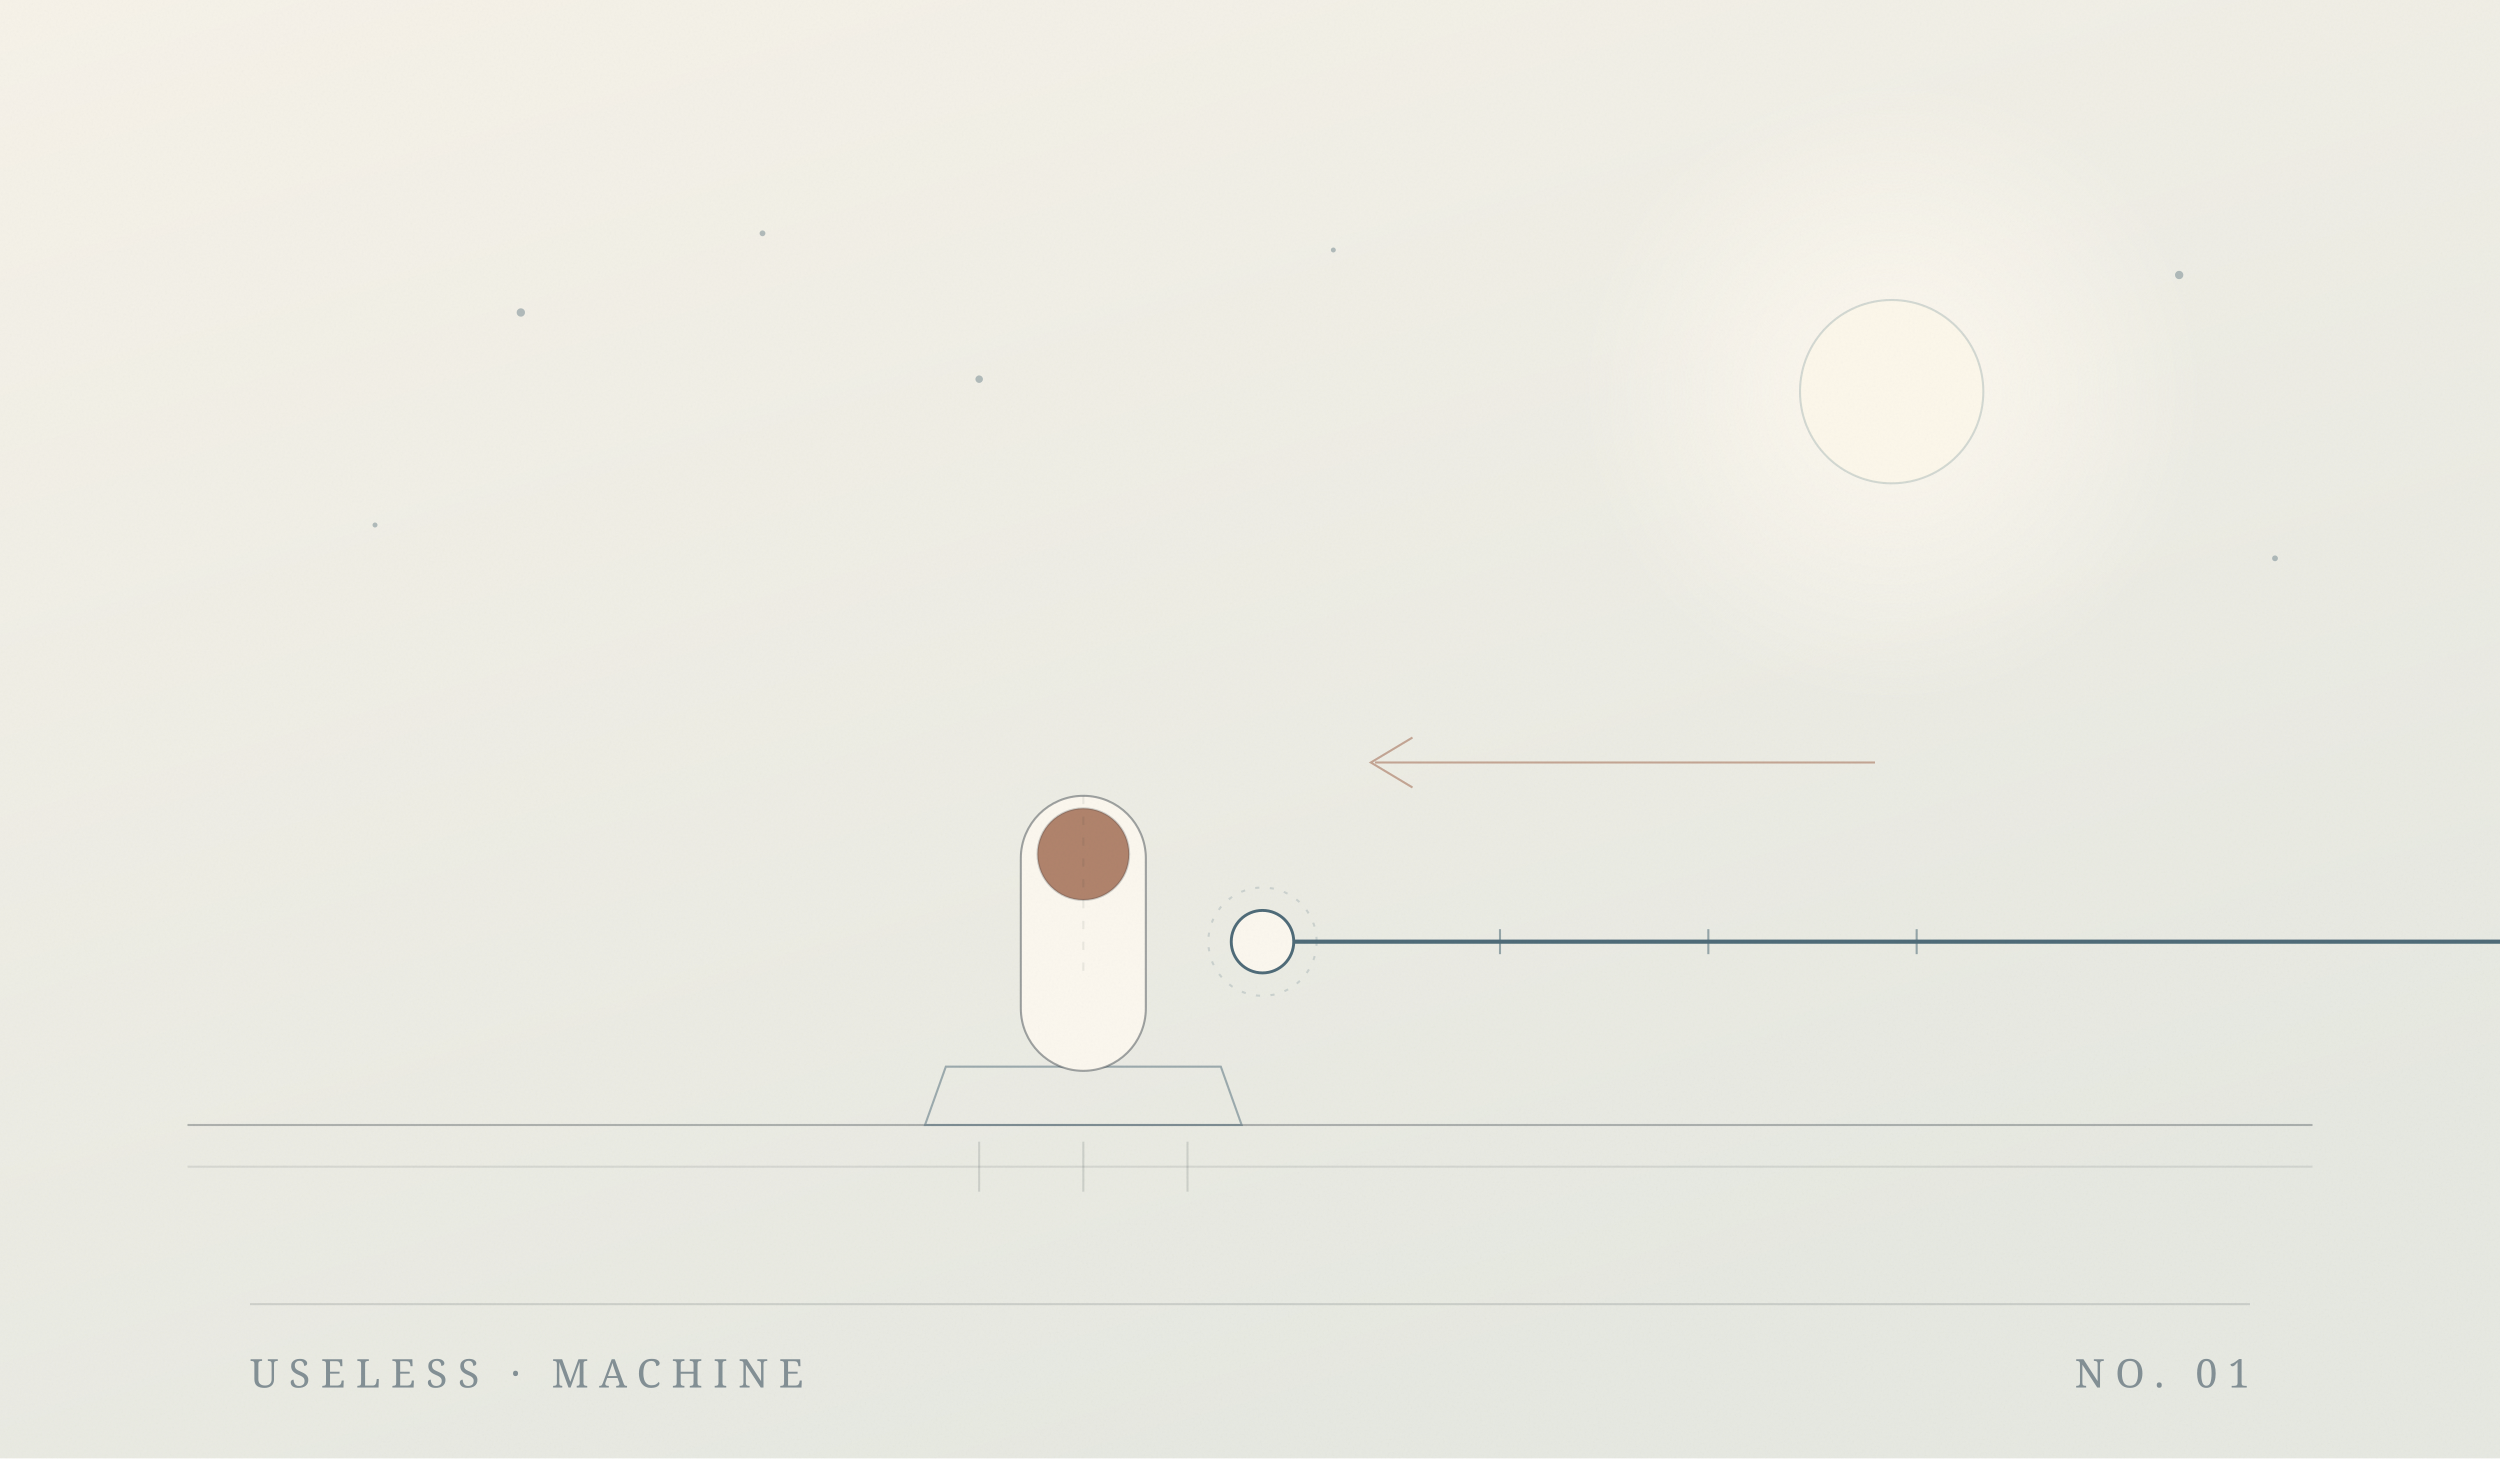
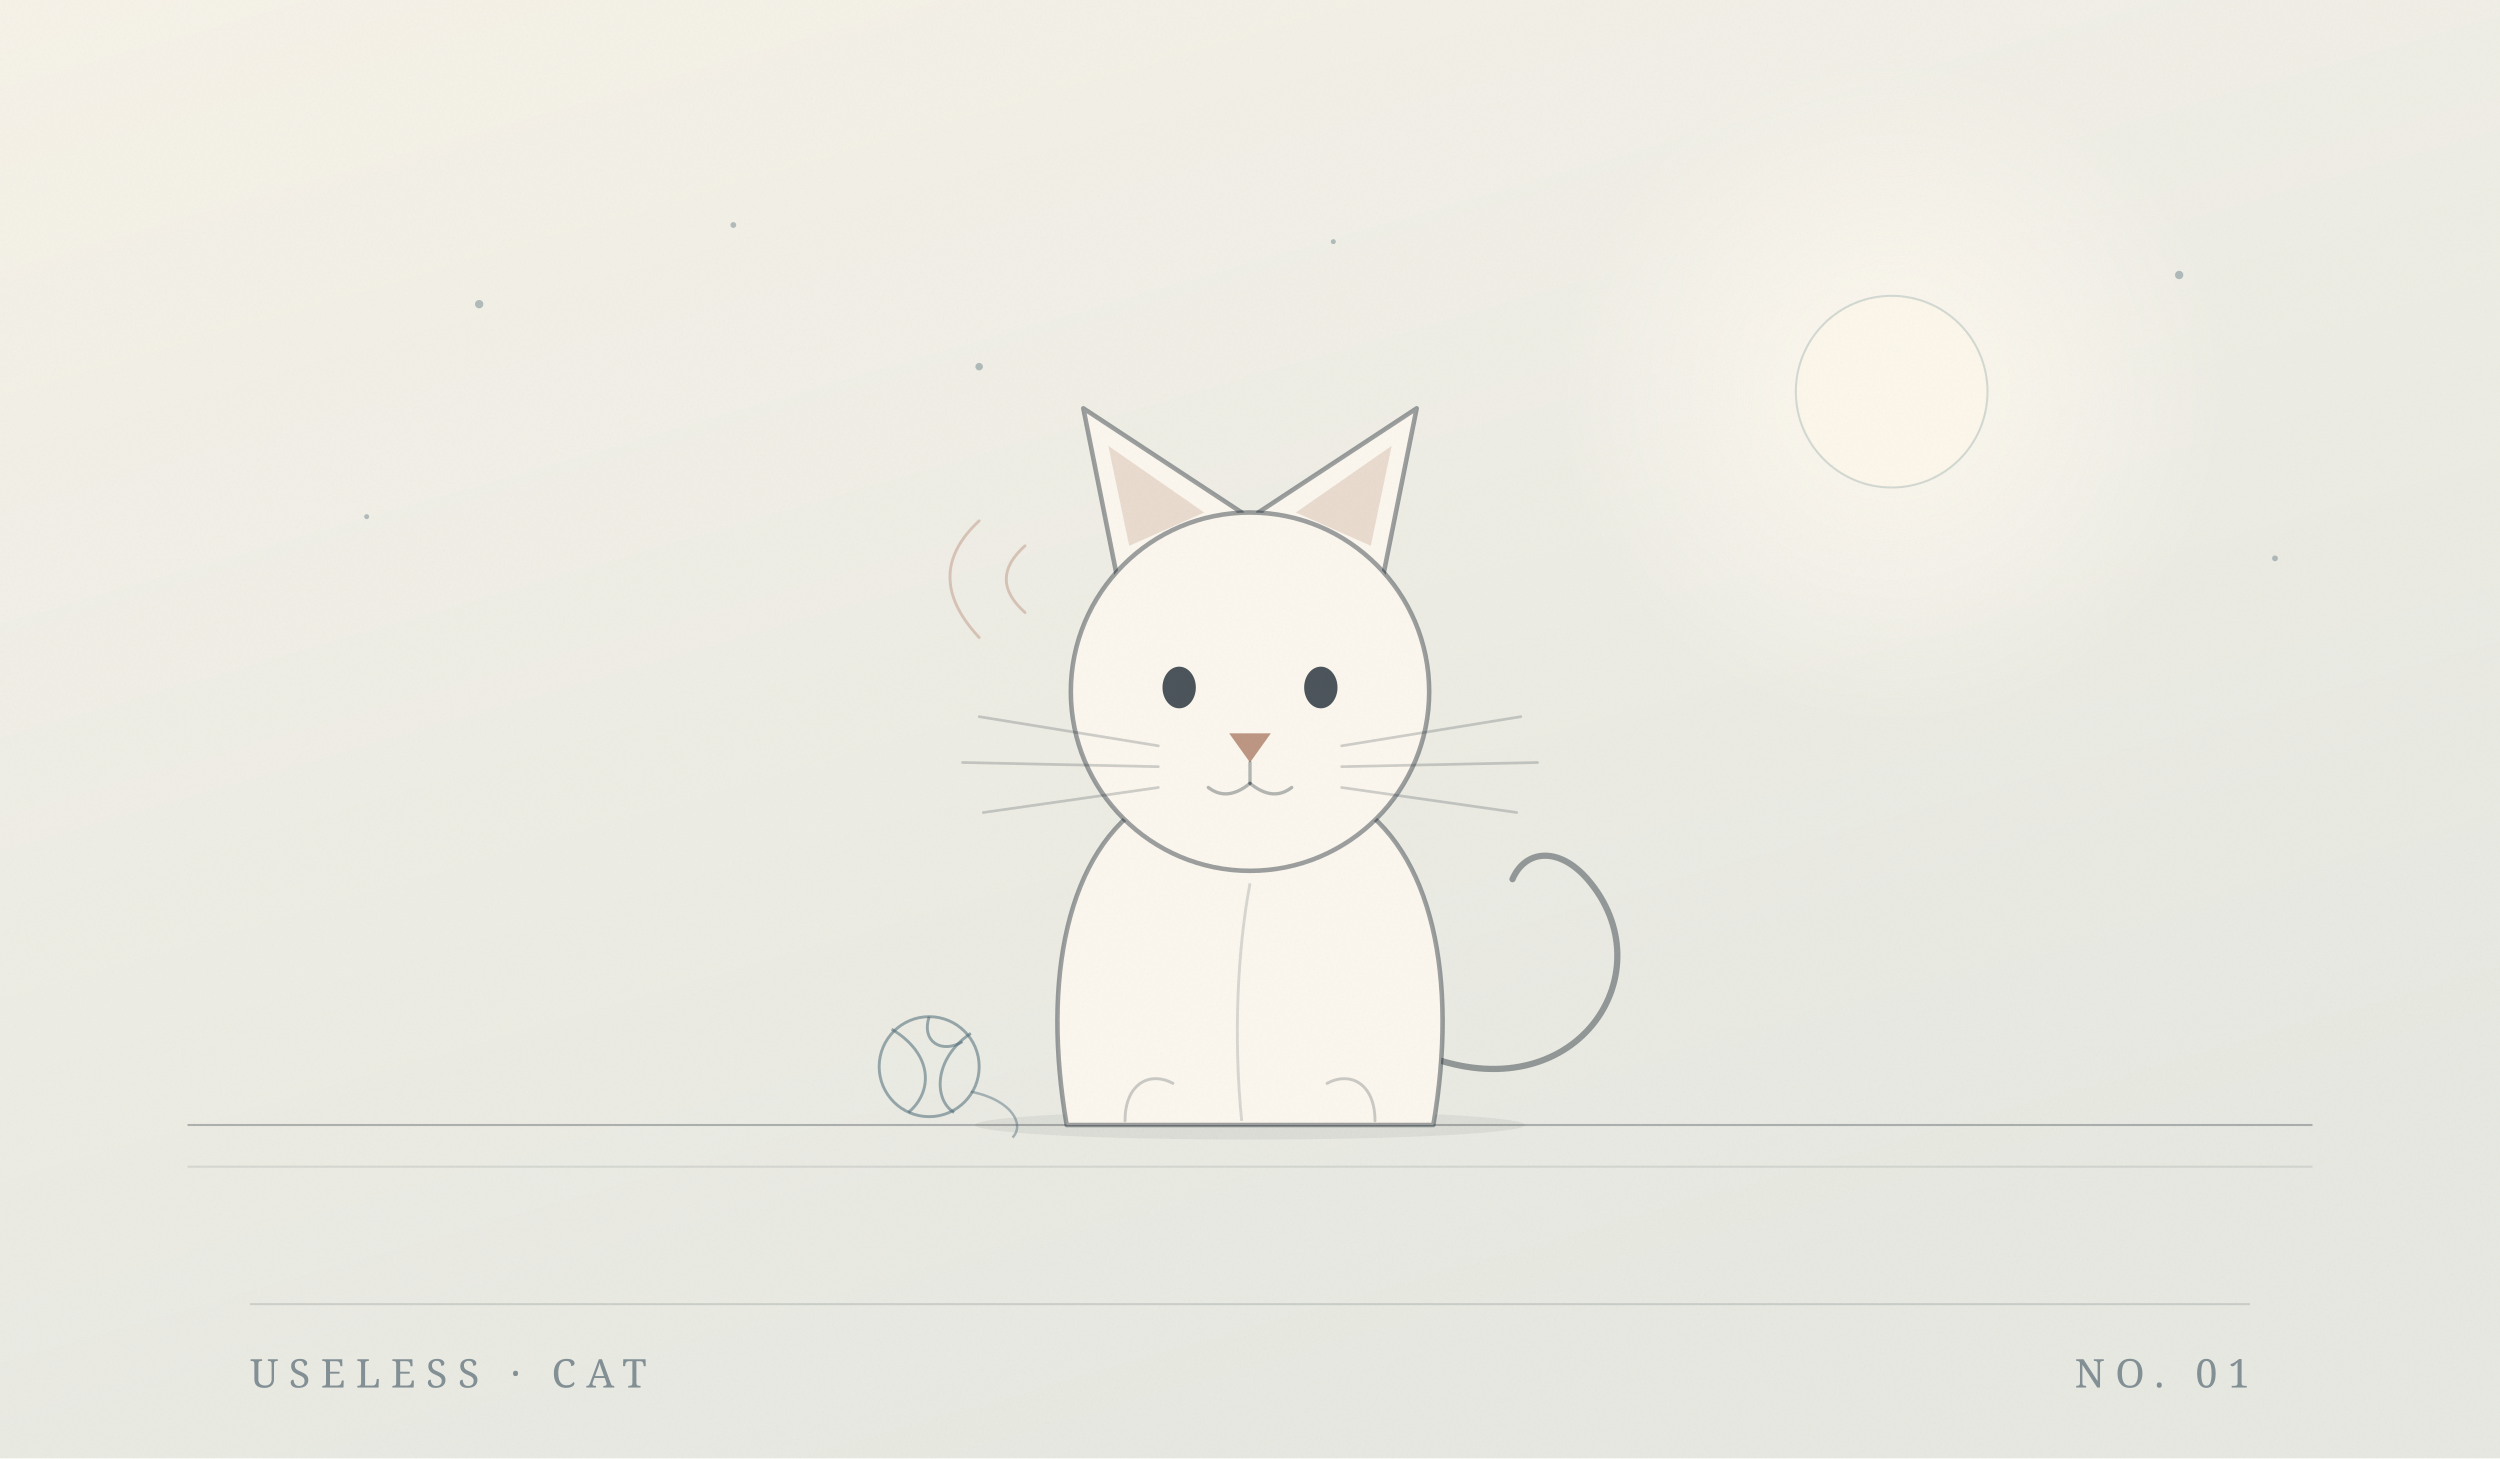
- <svg xmlns="http://www.w3.org/2000/svg" viewBox="0 0 1200 700" width="1200" height="700" role="img" aria-label="一台只会把开关关掉的机器的线稿：开关、伸出的手臂和一轮小月亮">
+ <svg xmlns="http://www.w3.org/2000/svg" viewBox="0 0 1200 700" width="1200" height="700" role="img" aria-label="一只坐在桌边的小猫线稿，身后有一轮小月亮和一个毛线球">
  <defs>
    <linearGradient id="mbg" x1="0" y1="0" x2="0.5" y2="1">
      <stop offset="0" stop-color="#f6f2e8" />
      <stop offset="1" stop-color="#e6e8e1" />
    </linearGradient>
    <radialGradient id="mglow" cx="0.5" cy="0.5" r="0.5">
      <stop offset="0" stop-color="#fffaf0" stop-opacity="0.9" />
      <stop offset="1" stop-color="#fffaf0" stop-opacity="0" />
    </radialGradient>
    <filter id="mgrain">
      <feTurbulence type="fractalNoise" baseFrequency="0.9" numOctaves="3" stitchTiles="stitch" />
      <feColorMatrix type="saturate" values="0" />
    </filter>
  </defs>
  <rect width="1200" height="700" fill="url(#mbg)" />
-   <circle cx="908" cy="188" r="150" fill="url(#mglow)" />
-   <circle cx="908" cy="188" r="44" fill="#fcf7ea" />
-   <circle cx="908" cy="188" r="44" fill="none" stroke="#8aa2a4" stroke-opacity="0.35" />
+   <circle cx="908" cy="188" r="160" fill="url(#mglow)" />
+   <circle cx="908" cy="188" r="46" fill="#fcf7ea" />
+   <circle cx="908" cy="188" r="46" fill="none" stroke="#8aa2a4" stroke-opacity="0.35" />
  <g fill="#4f6b78" opacity="0.4">
-     <circle cx="250" cy="150" r="2" />
-     <circle cx="366" cy="112" r="1.4" />
-     <circle cx="470" cy="182" r="1.8" />
-     <circle cx="640" cy="120" r="1.2" />
+     <circle cx="230" cy="146" r="2" />
+     <circle cx="352" cy="108" r="1.4" />
+     <circle cx="470" cy="176" r="1.8" />
+     <circle cx="640" cy="116" r="1.2" />
    <circle cx="1046" cy="132" r="2" />
    <circle cx="1092" cy="268" r="1.4" />
-     <circle cx="180" cy="252" r="1.2" />
+     <circle cx="176" cy="248" r="1.2" />
  </g>
  <line x1="90" y1="540" x2="1110" y2="540" stroke="#1c2630" stroke-opacity="0.3" />
  <line x1="90" y1="560" x2="1110" y2="560" stroke="#1c2630" stroke-opacity="0.1" />
-   <path d="M444 540 L596 540 L586 512 L454 512 Z" fill="none" stroke="#4f6b78" stroke-opacity="0.5" />
-   <g stroke="#1c2630" stroke-opacity="0.14">
-     <line x1="470" y1="548" x2="470" y2="572" />
-     <line x1="520" y1="548" x2="520" y2="572" />
-     <line x1="570" y1="548" x2="570" y2="572" />
+   <ellipse cx="600" cy="540" rx="132" ry="7" fill="#1c2630" opacity="0.07" />
+   <g stroke="#4f6b78" stroke-opacity="0.55" fill="none" stroke-width="1.4">
+     <circle cx="446" cy="512" r="24" />
+     <path d="M 428 494 C 448 506 448 524 436 534" />
+     <path d="M 466 496 C 448 508 448 528 458 534" />
+     <path d="M 446 488 C 442 500 452 506 462 500" />
  </g>
-   <rect x="490" y="382" width="60" height="132" rx="30" fill="#fbf7ee" stroke="#1c2630" stroke-opacity="0.4" />
-   <circle cx="520" cy="410" r="22" fill="#a8775f" fill-opacity="0.9" />
-   <circle cx="520" cy="410" r="22" fill="none" stroke="#1c2630" stroke-opacity="0.2" />
-   <line x1="520" y1="382" x2="520" y2="470" stroke="#1c2630" stroke-opacity="0.08" stroke-dasharray="4 6" />
-   <line x1="1200" y1="452" x2="606" y2="452" stroke="#4f6b78" stroke-width="2" />
-   <circle cx="606" cy="452" r="15" fill="#fbf7ee" stroke="#4f6b78" stroke-width="1.4" />
-   <circle cx="606" cy="452" r="26" fill="none" stroke="#4f6b78" stroke-opacity="0.2" stroke-dasharray="2 5" />
-   <g stroke="#4f6b78" stroke-opacity="0.55">
-     <line x1="720" y1="446" x2="720" y2="458" />
-     <line x1="820" y1="446" x2="820" y2="458" />
-     <line x1="920" y1="446" x2="920" y2="458" />
+   <path d="M 466 524 C 486 528 492 540 486 546" stroke="#4f6b78" stroke-opacity="0.45" fill="none" stroke-width="1.2" />
+   <path d="M 688 508 C 758 532 800 466 762 422 C 748 406 732 408 726 422" fill="none" stroke="#1c2630" stroke-opacity="0.42" stroke-width="3" stroke-linecap="round" />
+   <path d="M 512 540 C 500 470 512 408 552 384 L 648 384 C 688 408 700 470 688 540 Z" fill="#fbf7ee" stroke="#1c2630" stroke-opacity="0.42" stroke-width="2.2" stroke-linejoin="round" />
+   <path d="M 600 424 C 594 456 592 498 596 538" fill="none" stroke="#1c2630" stroke-opacity="0.16" stroke-width="1.4" />
+   <path d="M 540 538 C 540 520 552 514 563 520" fill="none" stroke="#1c2630" stroke-opacity="0.22" stroke-width="1.4" stroke-linecap="round" />
+   <path d="M 660 538 C 660 520 648 514 637 520" fill="none" stroke="#1c2630" stroke-opacity="0.22" stroke-width="1.4" stroke-linecap="round" />
+   <path d="M 536 276 L 520 196 L 596 246 Z" fill="#fbf7ee" stroke="#1c2630" stroke-opacity="0.42" stroke-width="2.2" stroke-linejoin="round" />
+   <path d="M 664 276 L 680 196 L 604 246 Z" fill="#fbf7ee" stroke="#1c2630" stroke-opacity="0.42" stroke-width="2.2" stroke-linejoin="round" />
+   <path d="M 542 262 L 532 214 L 578 246 Z" fill="#a8775f" opacity="0.22" />
+   <path d="M 658 262 L 668 214 L 622 246 Z" fill="#a8775f" opacity="0.22" />
+   <circle cx="600" cy="332" r="86" fill="#fbf7ee" stroke="#1c2630" stroke-opacity="0.42" stroke-width="2.2" />
+   <ellipse cx="566" cy="330" rx="8" ry="10" fill="#26313a" opacity="0.82" />
+   <ellipse cx="634" cy="330" rx="8" ry="10" fill="#26313a" opacity="0.82" />
+   <path d="M 590 352 L 610 352 L 600 366 Z" fill="#a8775f" opacity="0.75" />
+   <path d="M 600 366 L 600 376" stroke="#1c2630" stroke-opacity="0.32" stroke-width="1.6" stroke-linecap="round" />
+   <path d="M 600 376 q -11 9 -20 2" fill="none" stroke="#1c2630" stroke-opacity="0.32" stroke-width="1.6" stroke-linecap="round" />
+   <path d="M 600 376 q 11 9 20 2" fill="none" stroke="#1c2630" stroke-opacity="0.32" stroke-width="1.6" stroke-linecap="round" />
+   <g stroke="#1c2630" stroke-opacity="0.2" stroke-width="1.3" stroke-linecap="round">
+     <line x1="556" y1="358" x2="470" y2="344" />
+     <line x1="556" y1="368" x2="462" y2="366" />
+     <line x1="556" y1="378" x2="472" y2="390" />
+     <line x1="644" y1="358" x2="730" y2="344" />
+     <line x1="644" y1="368" x2="738" y2="366" />
+     <line x1="644" y1="378" x2="728" y2="390" />
  </g>
-   <g stroke="#a8775f" stroke-opacity="0.6" fill="none">
-     <path d="M900 366 L660 366" />
-     <path d="M678 354 L658 366 L678 378" />
+   <g stroke="#a8775f" stroke-opacity="0.35" fill="none" stroke-width="1.4" stroke-linecap="round">
+     <path d="M 492 262 q -18 16 0 32" />
+     <path d="M 470 250 q -28 26 0 56" />
  </g>
-   <g stroke="#1c2630" stroke-opacity="0.14">
-     <line x1="120" y1="626" x2="1080" y2="626" />
-   </g>
-   <text x="120" y="666" font-family="Georgia, serif" font-size="19" letter-spacing="5" fill="#78868d" opacity="0.9">USELESS · MACHINE</text>
+   <line x1="120" y1="626" x2="1080" y2="626" stroke="#1c2630" stroke-opacity="0.14" />
+   <text x="120" y="666" font-family="Georgia, serif" font-size="19" letter-spacing="5" fill="#78868d" opacity="0.9">USELESS · CAT</text>
  <text x="1080" y="666" text-anchor="end" font-family="Georgia, serif" font-size="19" letter-spacing="5" fill="#78868d" opacity="0.9">NO. 01</text>
  <rect width="1200" height="700" filter="url(#mgrain)" opacity="0.05" style="mix-blend-mode:multiply" />
</svg>
